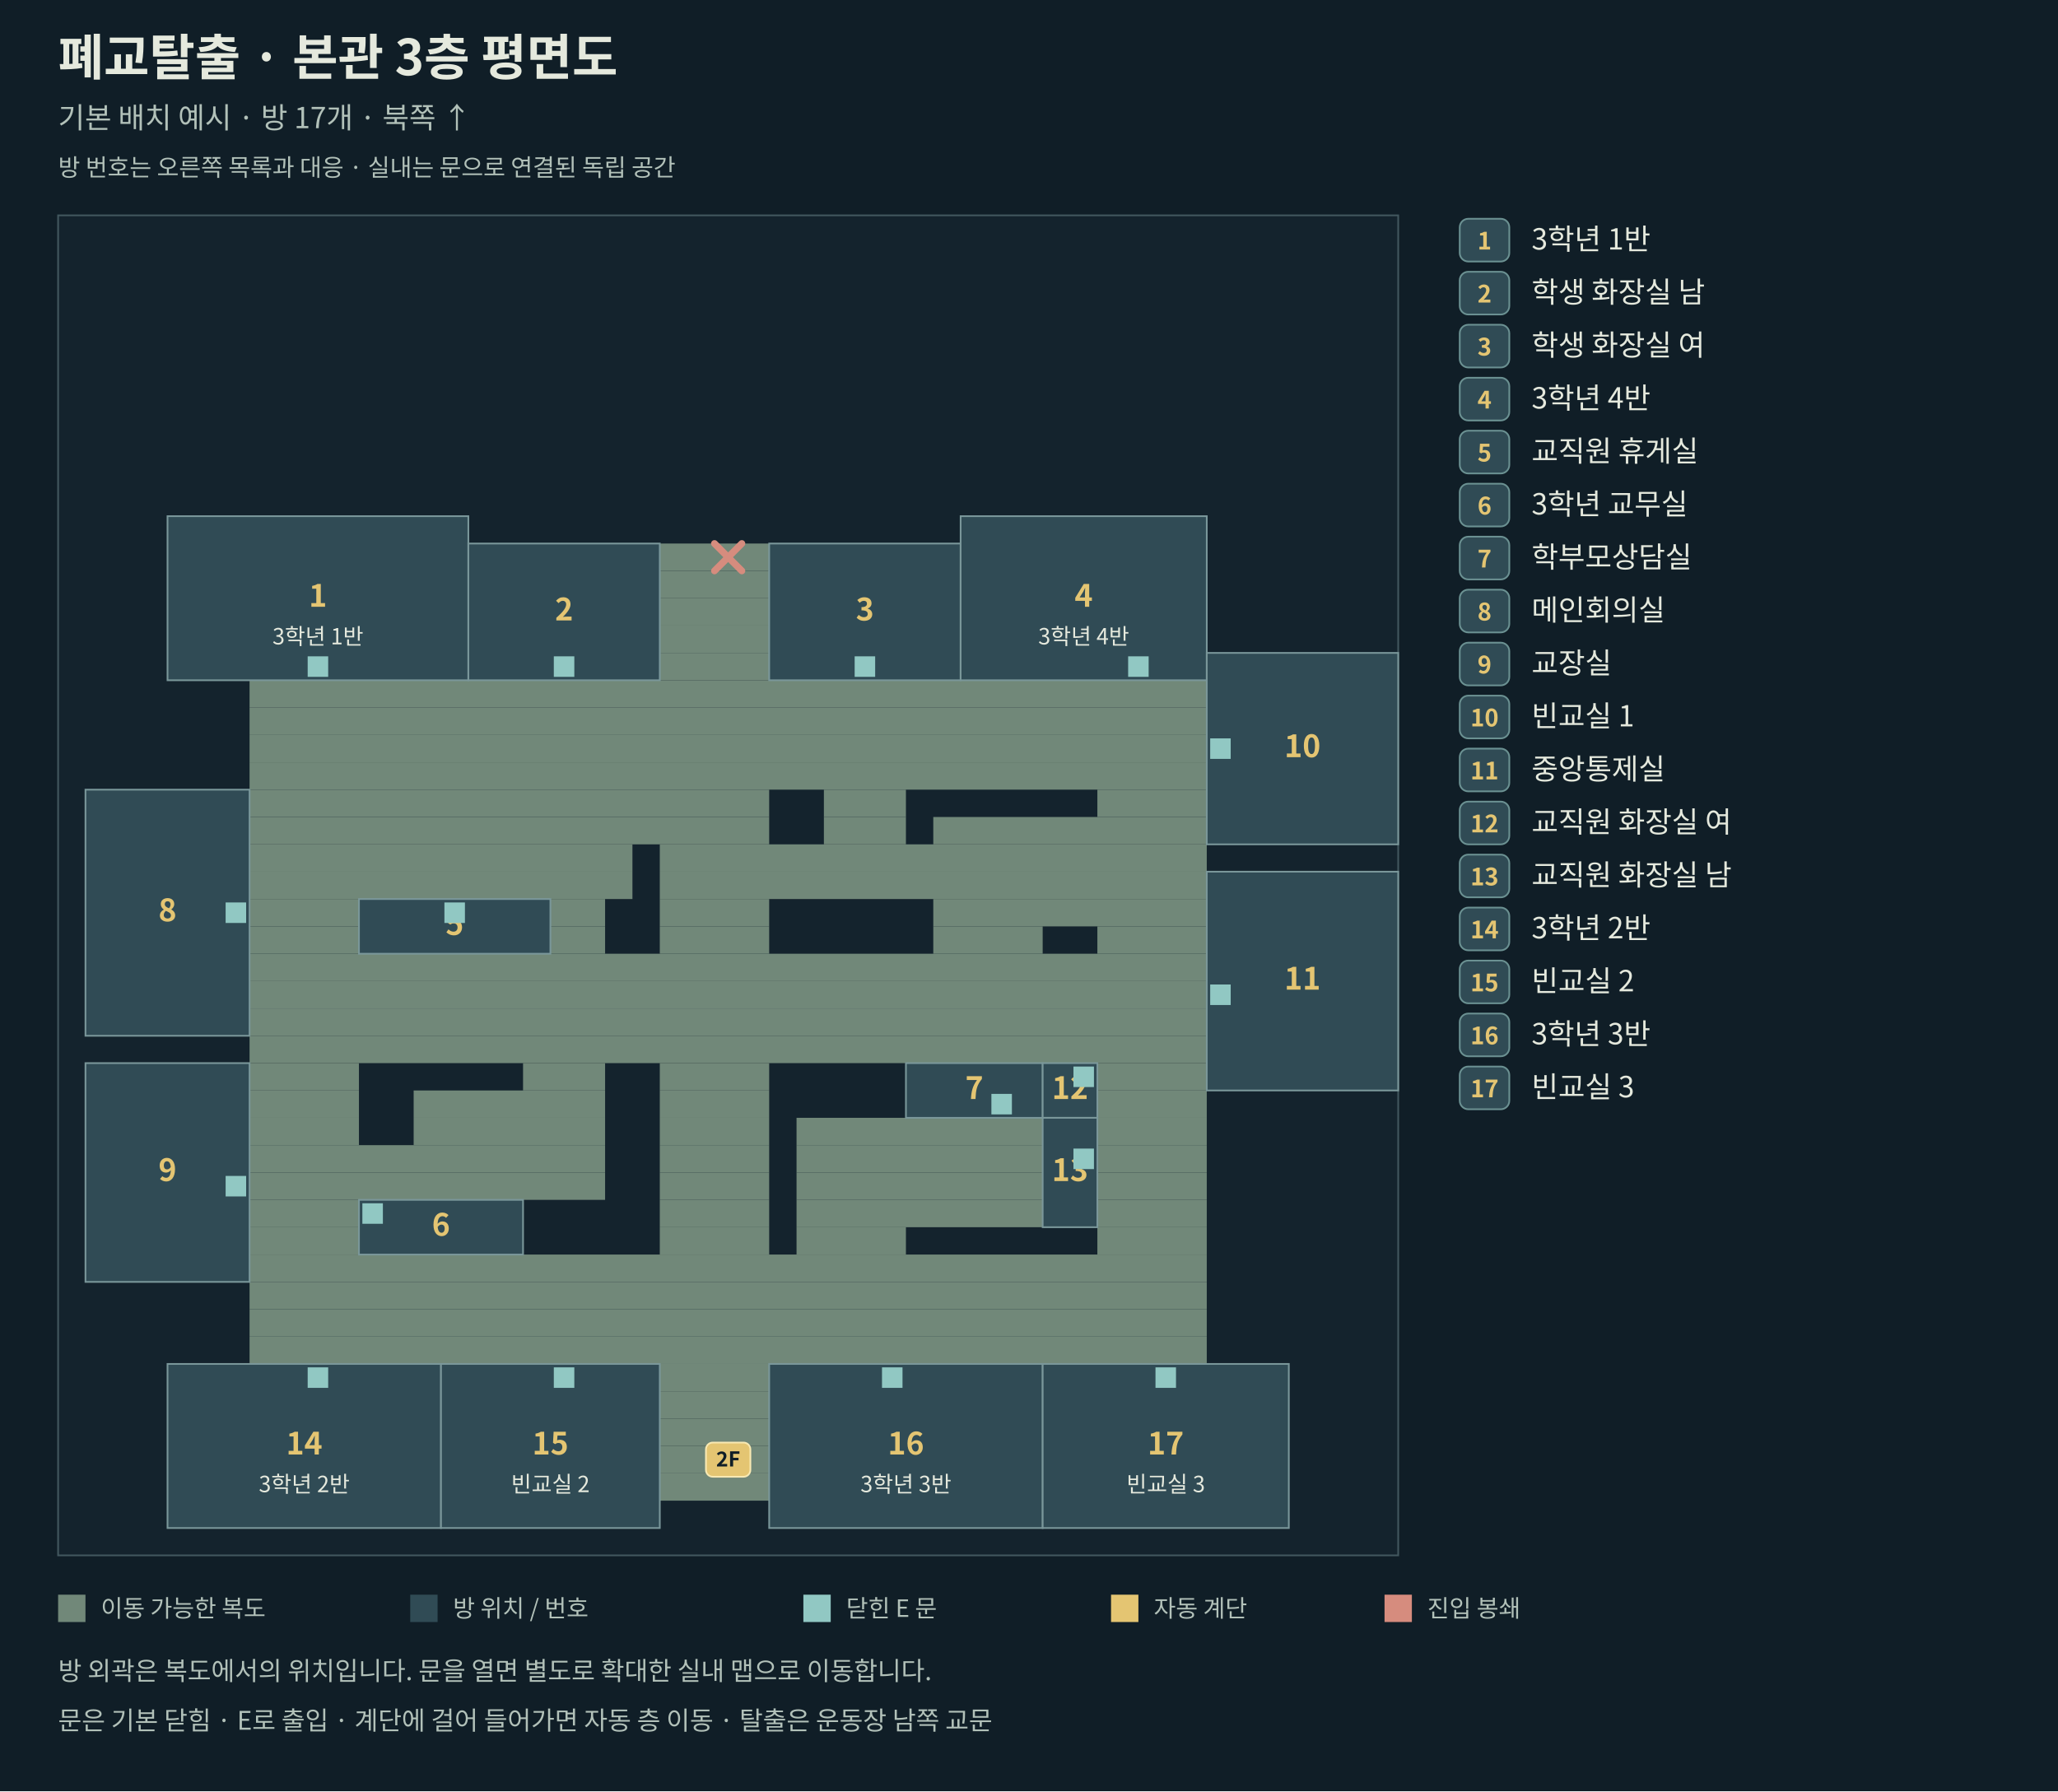
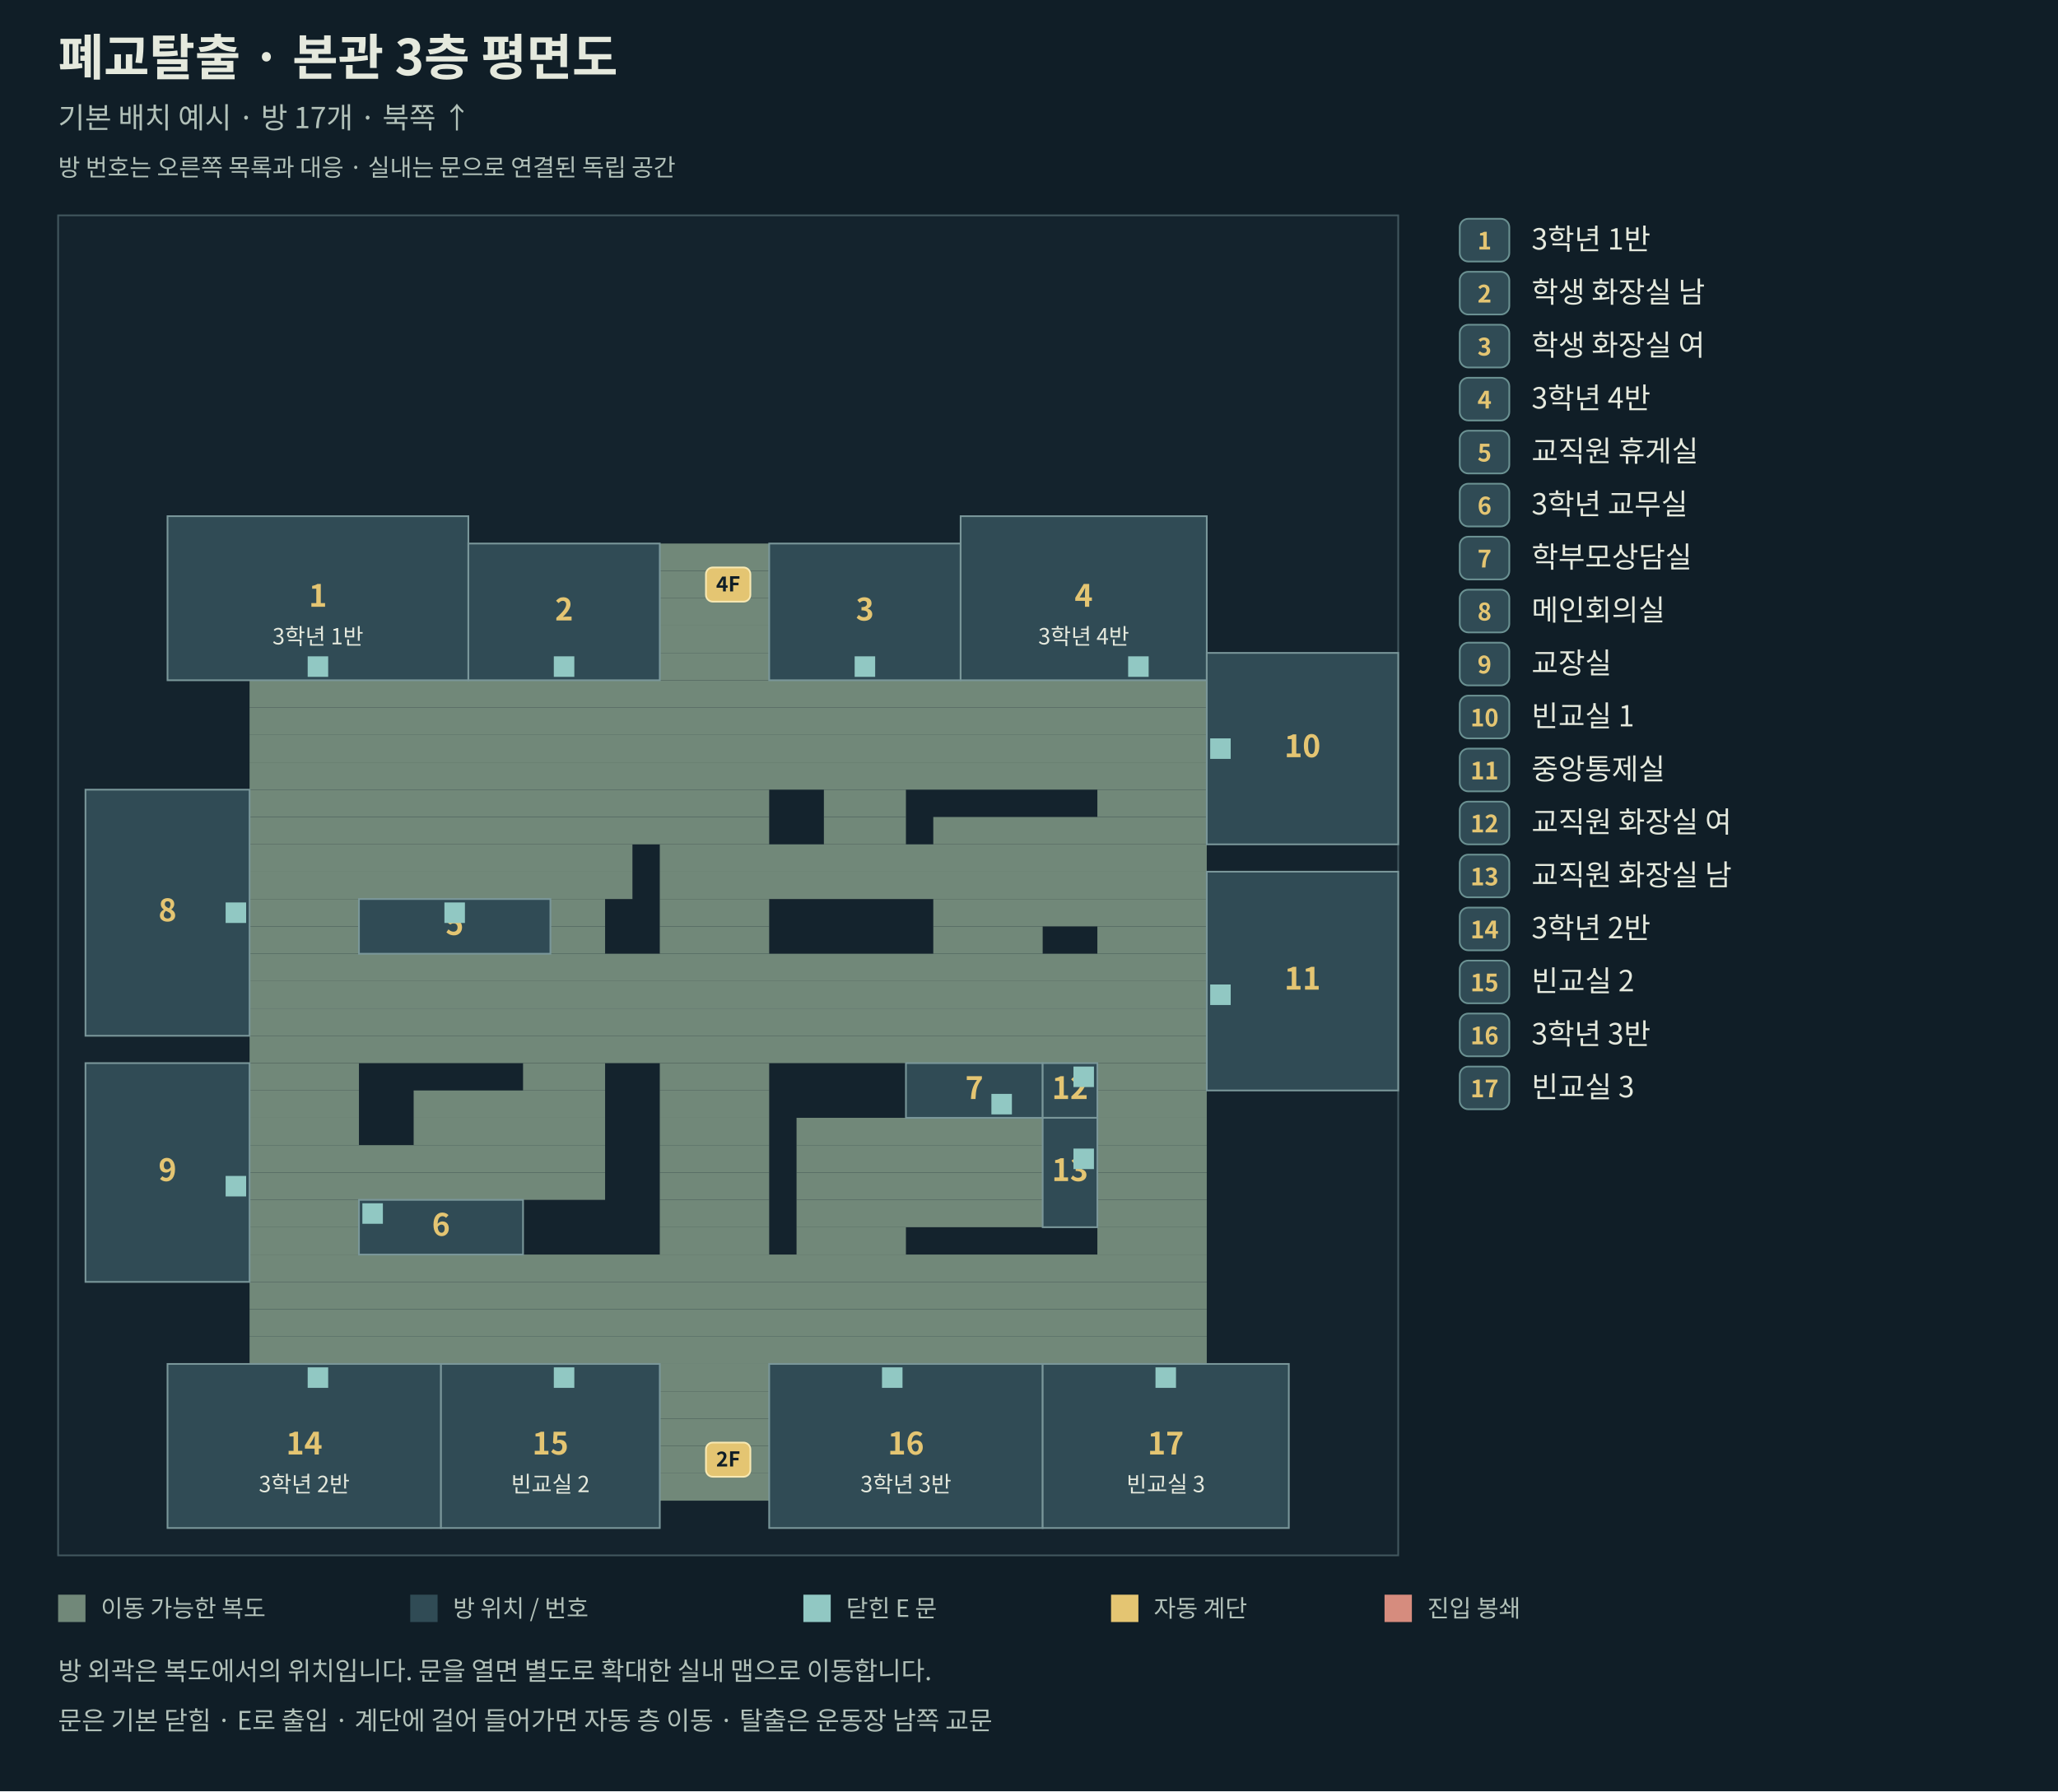
<svg xmlns="http://www.w3.org/2000/svg" width="1204" height="1048" viewBox="0 0 1204 1048" role="img">
  <style>text{font-family:"Noto Sans CJK KR","Noto Sans KR",sans-serif}</style>
  <rect x="0" y="0" width="1204" height="1048" fill="#101e27" stroke="none" rx="0" />
  <text x="34" y="44" font-size="29" fill="#e5e9dd" text-anchor="start" font-weight="bold">폐교탈출 · 본관 3층 평면도</text>
  <text x="34" y="75" font-size="17" fill="#b2c1b9" text-anchor="start" font-weight="normal">기본 배치 예시 · 방 17개 · 북쪽 ↑</text>
  <text x="34" y="103" font-size="14" fill="#b2c1b9" text-anchor="start" font-weight="normal">방 번호는 오른쪽 목록과 대응 · 실내는 문으로 연결된 독립 공간</text>
  <rect x="34" y="126" width="784" height="784" fill="#14232d" stroke="#42575e" rx="0" />
  <rect x="386" y="862" width="64" height="16" fill="#718879" stroke="none" rx="0" />
  <rect x="386" y="846" width="64" height="16" fill="#718879" stroke="none" rx="0" />
  <rect x="386" y="830" width="64" height="16" fill="#718879" stroke="none" rx="0" />
  <rect x="386" y="814" width="64" height="16" fill="#718879" stroke="none" rx="0" />
  <rect x="386" y="798" width="64" height="16" fill="#718879" stroke="none" rx="0" />
  <rect x="146" y="782" width="560" height="16" fill="#718879" stroke="none" rx="0" />
  <rect x="146" y="766" width="560" height="16" fill="#718879" stroke="none" rx="0" />
  <rect x="146" y="750" width="560" height="16" fill="#718879" stroke="none" rx="0" />
  <rect x="146" y="734" width="560" height="16" fill="#718879" stroke="none" rx="0" />
  <rect x="146" y="718" width="64" height="16" fill="#718879" stroke="none" rx="0" />
  <rect x="386" y="718" width="64" height="16" fill="#718879" stroke="none" rx="0" />
  <rect x="466" y="718" width="64" height="16" fill="#718879" stroke="none" rx="0" />
  <rect x="642" y="718" width="64" height="16" fill="#718879" stroke="none" rx="0" />
  <rect x="146" y="702" width="64" height="16" fill="#718879" stroke="none" rx="0" />
  <rect x="386" y="702" width="64" height="16" fill="#718879" stroke="none" rx="0" />
  <rect x="466" y="702" width="144" height="16" fill="#718879" stroke="none" rx="0" />
  <rect x="642" y="702" width="64" height="16" fill="#718879" stroke="none" rx="0" />
  <rect x="146" y="686" width="208" height="16" fill="#718879" stroke="none" rx="0" />
  <rect x="386" y="686" width="64" height="16" fill="#718879" stroke="none" rx="0" />
  <rect x="466" y="686" width="144" height="16" fill="#718879" stroke="none" rx="0" />
  <rect x="642" y="686" width="64" height="16" fill="#718879" stroke="none" rx="0" />
  <rect x="146" y="670" width="208" height="16" fill="#718879" stroke="none" rx="0" />
  <rect x="386" y="670" width="64" height="16" fill="#718879" stroke="none" rx="0" />
  <rect x="466" y="670" width="144" height="16" fill="#718879" stroke="none" rx="0" />
  <rect x="642" y="670" width="64" height="16" fill="#718879" stroke="none" rx="0" />
  <rect x="146" y="654" width="64" height="16" fill="#718879" stroke="none" rx="0" />
  <rect x="242" y="654" width="112" height="16" fill="#718879" stroke="none" rx="0" />
  <rect x="386" y="654" width="64" height="16" fill="#718879" stroke="none" rx="0" />
  <rect x="466" y="654" width="144" height="16" fill="#718879" stroke="none" rx="0" />
  <rect x="642" y="654" width="64" height="16" fill="#718879" stroke="none" rx="0" />
  <rect x="146" y="638" width="64" height="16" fill="#718879" stroke="none" rx="0" />
  <rect x="242" y="638" width="112" height="16" fill="#718879" stroke="none" rx="0" />
  <rect x="386" y="638" width="64" height="16" fill="#718879" stroke="none" rx="0" />
  <rect x="642" y="638" width="64" height="16" fill="#718879" stroke="none" rx="0" />
  <rect x="146" y="622" width="64" height="16" fill="#718879" stroke="none" rx="0" />
  <rect x="306" y="622" width="48" height="16" fill="#718879" stroke="none" rx="0" />
  <rect x="386" y="622" width="64" height="16" fill="#718879" stroke="none" rx="0" />
  <rect x="642" y="622" width="64" height="16" fill="#718879" stroke="none" rx="0" />
  <rect x="146" y="606" width="560" height="16" fill="#718879" stroke="none" rx="0" />
  <rect x="146" y="590" width="560" height="16" fill="#718879" stroke="none" rx="0" />
  <rect x="146" y="574" width="560" height="16" fill="#718879" stroke="none" rx="0" />
  <rect x="146" y="558" width="560" height="16" fill="#718879" stroke="none" rx="0" />
  <rect x="146" y="542" width="64" height="16" fill="#718879" stroke="none" rx="0" />
  <rect x="322" y="542" width="32" height="16" fill="#718879" stroke="none" rx="0" />
  <rect x="386" y="542" width="64" height="16" fill="#718879" stroke="none" rx="0" />
  <rect x="546" y="542" width="64" height="16" fill="#718879" stroke="none" rx="0" />
  <rect x="642" y="542" width="64" height="16" fill="#718879" stroke="none" rx="0" />
  <rect x="146" y="526" width="64" height="16" fill="#718879" stroke="none" rx="0" />
  <rect x="322" y="526" width="32" height="16" fill="#718879" stroke="none" rx="0" />
  <rect x="386" y="526" width="64" height="16" fill="#718879" stroke="none" rx="0" />
  <rect x="546" y="526" width="160" height="16" fill="#718879" stroke="none" rx="0" />
  <rect x="146" y="510" width="224" height="16" fill="#718879" stroke="none" rx="0" />
  <rect x="386" y="510" width="320" height="16" fill="#718879" stroke="none" rx="0" />
  <rect x="146" y="494" width="224" height="16" fill="#718879" stroke="none" rx="0" />
  <rect x="386" y="494" width="320" height="16" fill="#718879" stroke="none" rx="0" />
  <rect x="146" y="478" width="304" height="16" fill="#718879" stroke="none" rx="0" />
  <rect x="482" y="478" width="48" height="16" fill="#718879" stroke="none" rx="0" />
  <rect x="546" y="478" width="160" height="16" fill="#718879" stroke="none" rx="0" />
  <rect x="146" y="462" width="304" height="16" fill="#718879" stroke="none" rx="0" />
  <rect x="482" y="462" width="48" height="16" fill="#718879" stroke="none" rx="0" />
  <rect x="642" y="462" width="64" height="16" fill="#718879" stroke="none" rx="0" />
  <rect x="146" y="446" width="560" height="16" fill="#718879" stroke="none" rx="0" />
  <rect x="146" y="430" width="560" height="16" fill="#718879" stroke="none" rx="0" />
  <rect x="146" y="414" width="560" height="16" fill="#718879" stroke="none" rx="0" />
  <rect x="146" y="398" width="560" height="16" fill="#718879" stroke="none" rx="0" />
  <rect x="386" y="382" width="64" height="16" fill="#718879" stroke="none" rx="0" />
  <rect x="386" y="366" width="64" height="16" fill="#718879" stroke="none" rx="0" />
  <rect x="386" y="350" width="64" height="16" fill="#718879" stroke="none" rx="0" />
  <rect x="386" y="334" width="64" height="16" fill="#718879" stroke="none" rx="0" />
  <rect x="386" y="318" width="64" height="16" fill="#718879" stroke="none" rx="0" />
  <a href="rooms/room-f3-0.svg">
    <rect x="98" y="302" width="176" height="96" fill="#304b55" stroke="#7a979a" rx="0" />
    <text x="186" y="355" font-size="18" fill="#e4c572" text-anchor="middle" font-weight="bold">1</text>
    <text x="186" y="377" font-size="13" fill="#e5e9dd" text-anchor="middle" font-weight="normal">3학년 1반</text>
    <rect x="180" y="384" width="12" height="12" fill="#91c8c3" stroke="none" rx="0" />
    <rect x="854" y="128" width="29" height="25" fill="#304b55" stroke="#6b9192" rx="5" />
    <text x="868.5" y="146" font-size="14" fill="#e4c572" text-anchor="middle" font-weight="bold">1</text>
    <text x="896" y="146" font-size="17" fill="#e5e9dd" text-anchor="start" font-weight="normal">3학년 1반</text>
  </a>
  <a href="rooms/room-f3-1.svg">
    <rect x="274" y="318" width="112" height="80" fill="#304b55" stroke="#7a979a" rx="0" />
    <text x="330" y="363" font-size="18" fill="#e4c572" text-anchor="middle" font-weight="bold">2</text>
    <rect x="324" y="384" width="12" height="12" fill="#91c8c3" stroke="none" rx="0" />
    <rect x="854" y="159" width="29" height="25" fill="#304b55" stroke="#6b9192" rx="5" />
    <text x="868.5" y="177" font-size="14" fill="#e4c572" text-anchor="middle" font-weight="bold">2</text>
    <text x="896" y="177" font-size="17" fill="#e5e9dd" text-anchor="start" font-weight="normal">학생 화장실 남</text>
  </a>
  <a href="rooms/room-f3-2.svg">
    <rect x="450" y="318" width="112" height="80" fill="#304b55" stroke="#7a979a" rx="0" />
    <text x="506" y="363" font-size="18" fill="#e4c572" text-anchor="middle" font-weight="bold">3</text>
    <rect x="500" y="384" width="12" height="12" fill="#91c8c3" stroke="none" rx="0" />
    <rect x="854" y="190" width="29" height="25" fill="#304b55" stroke="#6b9192" rx="5" />
    <text x="868.5" y="208" font-size="14" fill="#e4c572" text-anchor="middle" font-weight="bold">3</text>
    <text x="896" y="208" font-size="17" fill="#e5e9dd" text-anchor="start" font-weight="normal">학생 화장실 여</text>
  </a>
  <a href="rooms/room-f3-3.svg">
    <rect x="562" y="302" width="144" height="96" fill="#304b55" stroke="#7a979a" rx="0" />
    <text x="634" y="355" font-size="18" fill="#e4c572" text-anchor="middle" font-weight="bold">4</text>
    <text x="634" y="377" font-size="13" fill="#e5e9dd" text-anchor="middle" font-weight="normal">3학년 4반</text>
    <rect x="660" y="384" width="12" height="12" fill="#91c8c3" stroke="none" rx="0" />
    <rect x="854" y="221" width="29" height="25" fill="#304b55" stroke="#6b9192" rx="5" />
    <text x="868.5" y="239" font-size="14" fill="#e4c572" text-anchor="middle" font-weight="bold">4</text>
    <text x="896" y="239" font-size="17" fill="#e5e9dd" text-anchor="start" font-weight="normal">3학년 4반</text>
  </a>
  <a href="rooms/room-f3-4.svg">
    <rect x="210" y="526" width="112" height="32" fill="#304b55" stroke="#7a979a" rx="0" />
    <text x="266" y="547" font-size="18" fill="#e4c572" text-anchor="middle" font-weight="bold">5</text>
    <rect x="260" y="528" width="12" height="12" fill="#91c8c3" stroke="none" rx="0" />
    <rect x="854" y="252" width="29" height="25" fill="#304b55" stroke="#6b9192" rx="5" />
    <text x="868.5" y="270" font-size="14" fill="#e4c572" text-anchor="middle" font-weight="bold">5</text>
    <text x="896" y="270" font-size="17" fill="#e5e9dd" text-anchor="start" font-weight="normal">교직원 휴게실</text>
  </a>
  <a href="rooms/room-f3-5.svg">
    <rect x="210" y="702" width="96" height="32" fill="#304b55" stroke="#7a979a" rx="0" />
    <text x="258" y="723" font-size="18" fill="#e4c572" text-anchor="middle" font-weight="bold">6</text>
    <rect x="212" y="704" width="12" height="12" fill="#91c8c3" stroke="none" rx="0" />
    <rect x="854" y="283" width="29" height="25" fill="#304b55" stroke="#6b9192" rx="5" />
    <text x="868.5" y="301" font-size="14" fill="#e4c572" text-anchor="middle" font-weight="bold">6</text>
    <text x="896" y="301" font-size="17" fill="#e5e9dd" text-anchor="start" font-weight="normal">3학년 교무실</text>
  </a>
  <a href="rooms/room-f3-6.svg">
    <rect x="530" y="622" width="80" height="32" fill="#304b55" stroke="#7a979a" rx="0" />
    <text x="570" y="643" font-size="18" fill="#e4c572" text-anchor="middle" font-weight="bold">7</text>
    <rect x="580" y="640" width="12" height="12" fill="#91c8c3" stroke="none" rx="0" />
    <rect x="854" y="314" width="29" height="25" fill="#304b55" stroke="#6b9192" rx="5" />
    <text x="868.5" y="332" font-size="14" fill="#e4c572" text-anchor="middle" font-weight="bold">7</text>
    <text x="896" y="332" font-size="17" fill="#e5e9dd" text-anchor="start" font-weight="normal">학부모상담실</text>
  </a>
  <a href="rooms/room-f3-7.svg">
    <rect x="50" y="462" width="96" height="144" fill="#304b55" stroke="#7a979a" rx="0" />
    <text x="98" y="539" font-size="18" fill="#e4c572" text-anchor="middle" font-weight="bold">8</text>
    <rect x="132" y="528" width="12" height="12" fill="#91c8c3" stroke="none" rx="0" />
    <rect x="854" y="345" width="29" height="25" fill="#304b55" stroke="#6b9192" rx="5" />
    <text x="868.5" y="363" font-size="14" fill="#e4c572" text-anchor="middle" font-weight="bold">8</text>
    <text x="896" y="363" font-size="17" fill="#e5e9dd" text-anchor="start" font-weight="normal">메인회의실</text>
  </a>
  <a href="rooms/room-f3-8.svg">
    <rect x="50" y="622" width="96" height="128" fill="#304b55" stroke="#7a979a" rx="0" />
    <text x="98" y="691" font-size="18" fill="#e4c572" text-anchor="middle" font-weight="bold">9</text>
    <rect x="132" y="688" width="12" height="12" fill="#91c8c3" stroke="none" rx="0" />
    <rect x="854" y="376" width="29" height="25" fill="#304b55" stroke="#6b9192" rx="5" />
    <text x="868.5" y="394" font-size="14" fill="#e4c572" text-anchor="middle" font-weight="bold">9</text>
    <text x="896" y="394" font-size="17" fill="#e5e9dd" text-anchor="start" font-weight="normal">교장실</text>
  </a>
  <a href="rooms/room-f3-9.svg">
    <rect x="706" y="382" width="112" height="112" fill="#304b55" stroke="#7a979a" rx="0" />
    <text x="762" y="443" font-size="18" fill="#e4c572" text-anchor="middle" font-weight="bold">10</text>
    <rect x="708" y="432" width="12" height="12" fill="#91c8c3" stroke="none" rx="0" />
    <rect x="854" y="407" width="29" height="25" fill="#304b55" stroke="#6b9192" rx="5" />
    <text x="868.5" y="425" font-size="14" fill="#e4c572" text-anchor="middle" font-weight="bold">10</text>
    <text x="896" y="425" font-size="17" fill="#e5e9dd" text-anchor="start" font-weight="normal">빈교실 1</text>
  </a>
  <a href="rooms/room-f3-10.svg">
    <rect x="706" y="510" width="112" height="128" fill="#304b55" stroke="#7a979a" rx="0" />
    <text x="762" y="579" font-size="18" fill="#e4c572" text-anchor="middle" font-weight="bold">11</text>
    <rect x="708" y="576" width="12" height="12" fill="#91c8c3" stroke="none" rx="0" />
    <rect x="854" y="438" width="29" height="25" fill="#304b55" stroke="#6b9192" rx="5" />
    <text x="868.5" y="456" font-size="14" fill="#e4c572" text-anchor="middle" font-weight="bold">11</text>
    <text x="896" y="456" font-size="17" fill="#e5e9dd" text-anchor="start" font-weight="normal">중앙통제실</text>
  </a>
  <a href="rooms/room-f3-11.svg">
    <rect x="610" y="622" width="32" height="32" fill="#304b55" stroke="#7a979a" rx="0" />
    <text x="626" y="643" font-size="18" fill="#e4c572" text-anchor="middle" font-weight="bold">12</text>
    <rect x="628" y="624" width="12" height="12" fill="#91c8c3" stroke="none" rx="0" />
    <rect x="854" y="469" width="29" height="25" fill="#304b55" stroke="#6b9192" rx="5" />
    <text x="868.5" y="487" font-size="14" fill="#e4c572" text-anchor="middle" font-weight="bold">12</text>
    <text x="896" y="487" font-size="17" fill="#e5e9dd" text-anchor="start" font-weight="normal">교직원 화장실 여</text>
  </a>
  <a href="rooms/room-f3-12.svg">
    <rect x="610" y="654" width="32" height="64" fill="#304b55" stroke="#7a979a" rx="0" />
    <text x="626" y="691" font-size="18" fill="#e4c572" text-anchor="middle" font-weight="bold">13</text>
    <rect x="628" y="672" width="12" height="12" fill="#91c8c3" stroke="none" rx="0" />
    <rect x="854" y="500" width="29" height="25" fill="#304b55" stroke="#6b9192" rx="5" />
    <text x="868.5" y="518" font-size="14" fill="#e4c572" text-anchor="middle" font-weight="bold">13</text>
    <text x="896" y="518" font-size="17" fill="#e5e9dd" text-anchor="start" font-weight="normal">교직원 화장실 남</text>
  </a>
  <a href="rooms/room-f3-13.svg">
    <rect x="98" y="798" width="160" height="96" fill="#304b55" stroke="#7a979a" rx="0" />
    <text x="178" y="851" font-size="18" fill="#e4c572" text-anchor="middle" font-weight="bold">14</text>
    <text x="178" y="873" font-size="13" fill="#e5e9dd" text-anchor="middle" font-weight="normal">3학년 2반</text>
    <rect x="180" y="800" width="12" height="12" fill="#91c8c3" stroke="none" rx="0" />
    <rect x="854" y="531" width="29" height="25" fill="#304b55" stroke="#6b9192" rx="5" />
    <text x="868.5" y="549" font-size="14" fill="#e4c572" text-anchor="middle" font-weight="bold">14</text>
    <text x="896" y="549" font-size="17" fill="#e5e9dd" text-anchor="start" font-weight="normal">3학년 2반</text>
  </a>
  <a href="rooms/room-f3-14.svg">
    <rect x="258" y="798" width="128" height="96" fill="#304b55" stroke="#7a979a" rx="0" />
    <text x="322" y="851" font-size="18" fill="#e4c572" text-anchor="middle" font-weight="bold">15</text>
    <text x="322" y="873" font-size="13" fill="#e5e9dd" text-anchor="middle" font-weight="normal">빈교실 2</text>
    <rect x="324" y="800" width="12" height="12" fill="#91c8c3" stroke="none" rx="0" />
    <rect x="854" y="562" width="29" height="25" fill="#304b55" stroke="#6b9192" rx="5" />
    <text x="868.5" y="580" font-size="14" fill="#e4c572" text-anchor="middle" font-weight="bold">15</text>
    <text x="896" y="580" font-size="17" fill="#e5e9dd" text-anchor="start" font-weight="normal">빈교실 2</text>
  </a>
  <a href="rooms/room-f3-15.svg">
    <rect x="450" y="798" width="160" height="96" fill="#304b55" stroke="#7a979a" rx="0" />
    <text x="530" y="851" font-size="18" fill="#e4c572" text-anchor="middle" font-weight="bold">16</text>
    <text x="530" y="873" font-size="13" fill="#e5e9dd" text-anchor="middle" font-weight="normal">3학년 3반</text>
    <rect x="516" y="800" width="12" height="12" fill="#91c8c3" stroke="none" rx="0" />
    <rect x="854" y="593" width="29" height="25" fill="#304b55" stroke="#6b9192" rx="5" />
    <text x="868.5" y="611" font-size="14" fill="#e4c572" text-anchor="middle" font-weight="bold">16</text>
    <text x="896" y="611" font-size="17" fill="#e5e9dd" text-anchor="start" font-weight="normal">3학년 3반</text>
  </a>
  <a href="rooms/room-f3-16.svg">
    <rect x="610" y="798" width="144" height="96" fill="#304b55" stroke="#7a979a" rx="0" />
    <text x="682" y="851" font-size="18" fill="#e4c572" text-anchor="middle" font-weight="bold">17</text>
    <text x="682" y="873" font-size="13" fill="#e5e9dd" text-anchor="middle" font-weight="normal">빈교실 3</text>
    <rect x="676" y="800" width="12" height="12" fill="#91c8c3" stroke="none" rx="0" />
    <rect x="854" y="624" width="29" height="25" fill="#304b55" stroke="#6b9192" rx="5" />
    <text x="868.5" y="642" font-size="14" fill="#e4c572" text-anchor="middle" font-weight="bold">17</text>
    <text x="896" y="642" font-size="17" fill="#e5e9dd" text-anchor="start" font-weight="normal">빈교실 3</text>
  </a>
  <rect x="413" y="844" width="26" height="20" fill="#e4c572" stroke="#f8e9b3" rx="4" />
  <text x="426" y="858" font-size="12" fill="#101e27" text-anchor="middle" font-weight="bold">2F</text>
-   <polyline points="418,318 434,334" fill="none" stroke="#d68c7e" stroke-width="4" stroke-linejoin="round" stroke-linecap="round" stroke-dasharray="" />
-   <polyline points="434,318 418,334" fill="none" stroke="#d68c7e" stroke-width="4" stroke-linejoin="round" stroke-linecap="round" stroke-dasharray="" />
+   <rect x="413" y="332" width="26" height="20" fill="#e4c572" stroke="#f8e9b3" rx="4" />
+   <text x="426" y="346" font-size="12" fill="#101e27" text-anchor="middle" font-weight="bold">4F</text>
  <rect x="34" y="933" width="16" height="16" fill="#718879" stroke="none" rx="0" />
  <text x="59" y="946" font-size="14" fill="#b2c1b9" text-anchor="start" font-weight="normal">이동 가능한 복도</text>
  <rect x="240" y="933" width="16" height="16" fill="#304b55" stroke="none" rx="0" />
  <text x="265" y="946" font-size="14" fill="#b2c1b9" text-anchor="start" font-weight="normal">방 위치 / 번호</text>
  <rect x="470" y="933" width="16" height="16" fill="#91c8c3" stroke="none" rx="0" />
  <text x="495" y="946" font-size="14" fill="#b2c1b9" text-anchor="start" font-weight="normal">닫힌 E 문</text>
  <rect x="650" y="933" width="16" height="16" fill="#e4c572" stroke="none" rx="0" />
  <text x="675" y="946" font-size="14" fill="#b2c1b9" text-anchor="start" font-weight="normal">자동 계단</text>
  <rect x="810" y="933" width="16" height="16" fill="#d68c7e" stroke="none" rx="0" />
  <text x="835" y="946" font-size="14" fill="#b2c1b9" text-anchor="start" font-weight="normal">진입 봉쇄</text>
  <text x="34" y="983" font-size="15" fill="#b2c1b9" text-anchor="start" font-weight="normal">방 외곽은 복도에서의 위치입니다. 문을 열면 별도로 확대한 실내 맵으로 이동합니다.</text>
  <text x="34" y="1012" font-size="15" fill="#b2c1b9" text-anchor="start" font-weight="normal">문은 기본 닫힘 · E로 출입 · 계단에 걸어 들어가면 자동 층 이동 · 탈출은 운동장 남쪽 교문</text>
</svg>
